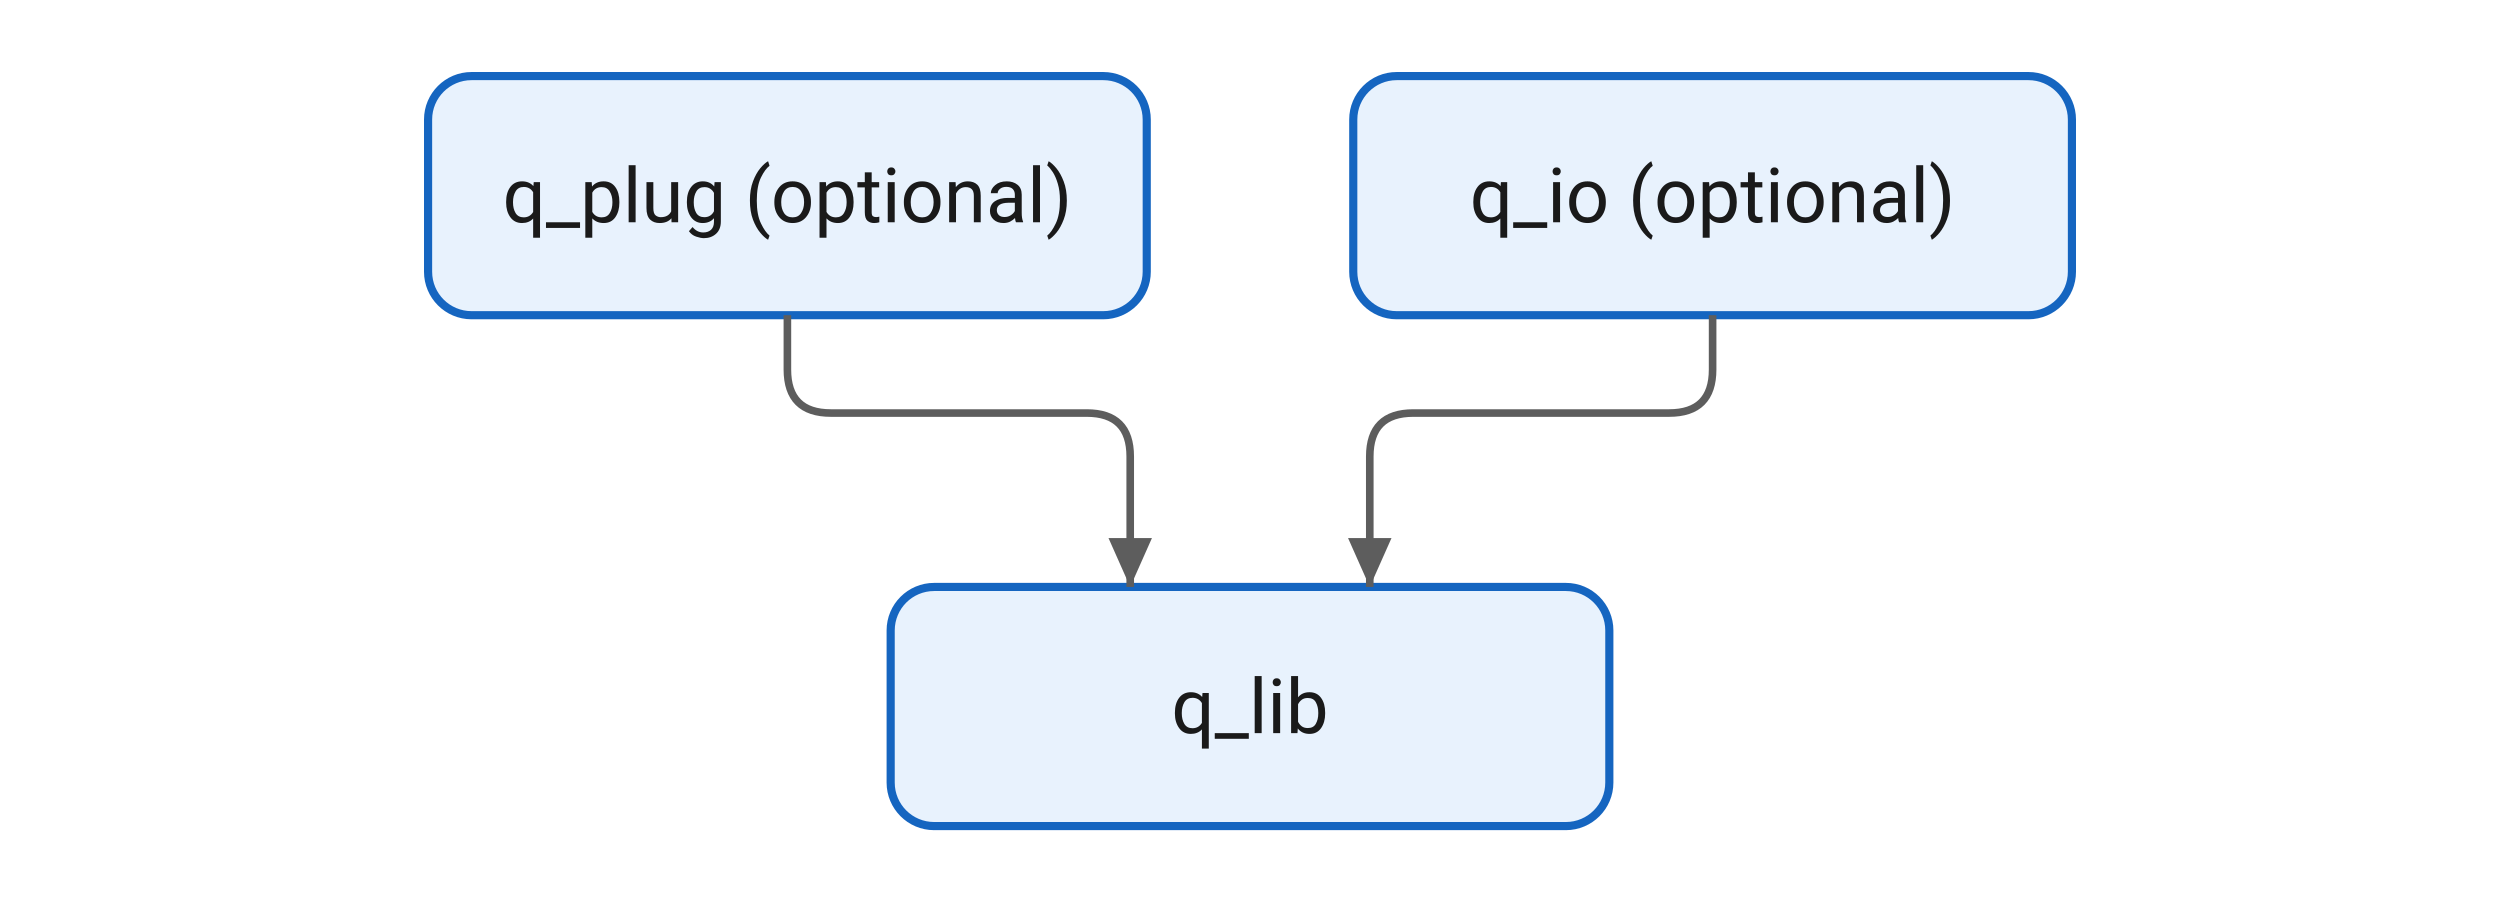
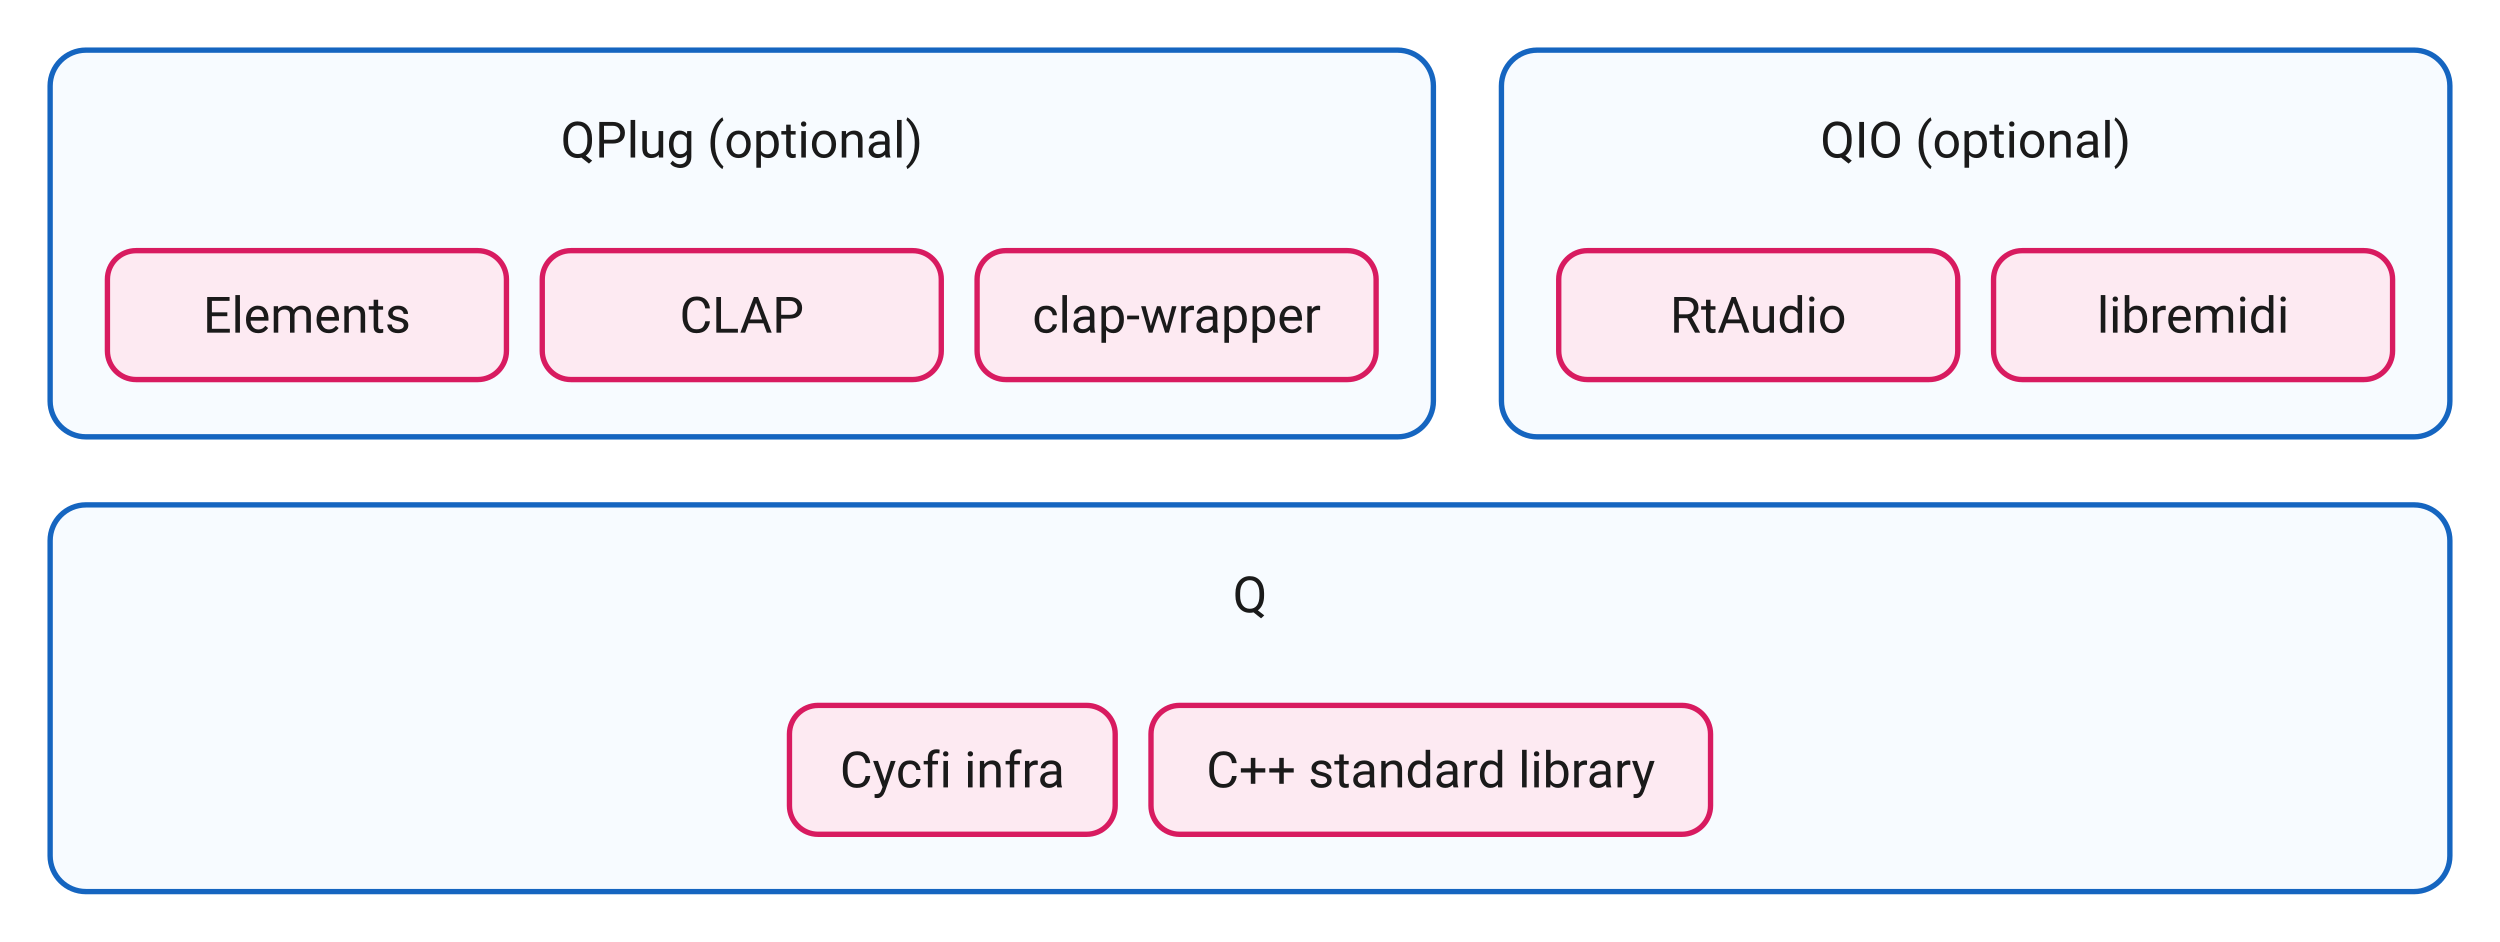
- <svg xmlns="http://www.w3.org/2000/svg" width="460" height="166" viewBox="0 0 460 166" font-family="-apple-system, BlinkMacSystemFont, &quot;Segoe UI&quot;, Roboto, Helvetica, Arial, sans-serif, &quot;Apple Color Emoji&quot;, &quot;Segoe UI Emoji&quot;, &quot;Segoe UI Symbol&quot;" font-size="14">
-   <rect x="78.766" y="14" width="132.234" height="44" rx="8" fill="#e8f2fd" stroke="#1565c0" stroke-width="1.5" />
-   <text x="144.883" y="40.9" text-anchor="middle" fill="#1a1a1a">q_plug (optional)</text>
-   <rect x="249" y="14" width="132.234" height="44" rx="8" fill="#e8f2fd" stroke="#1565c0" stroke-width="1.5" />
-   <text x="315.117" y="40.9" text-anchor="middle" fill="#1a1a1a">q_io (optional)</text>
-   <rect x="163.883" y="108" width="132.234" height="44" rx="8" fill="#e8f2fd" stroke="#1565c0" stroke-width="1.5" />
-   <text x="230" y="134.9" text-anchor="middle" fill="#1a1a1a">q_lib</text>
-   <path d="M 144.88 58 L 144.88 68 Q 144.88 76 152.88 76 L 199.96 76 Q 207.96 76 207.96 84 L 207.96 108" fill="none" stroke="#5d5d5d" stroke-width="1.4" />
-   <path d="M 315.12 58 L 315.12 68 Q 315.12 76 307.12 76 L 260.04 76 Q 252.04 76 252.04 84 L 252.04 108" fill="none" stroke="#5d5d5d" stroke-width="1.4" />
-   <polygon points="207.961,108 203.961,99 211.961,99" fill="#5d5d5d" />
-   <polygon points="252.039,108 248.039,99 256.039,99" fill="#5d5d5d" />
+ <svg xmlns="http://www.w3.org/2000/svg" width="698.188" height="263" viewBox="0 0 698.188 263" font-family="-apple-system, BlinkMacSystemFont, &quot;Segoe UI&quot;, Roboto, Helvetica, Arial, sans-serif, &quot;Apple Color Emoji&quot;, &quot;Segoe UI Emoji&quot;, &quot;Segoe UI Symbol&quot;" font-size="14">
+   <rect x="14" y="141" width="670.188" height="108" rx="10" fill="#f7fbff" stroke="#1565c0" stroke-width="1.5" />
+   <text x="349.094" y="171" text-anchor="middle" fill="#1a1a1a">Q</text>
+   <rect x="14" y="14" width="386.312" height="108" rx="10" fill="#f7fbff" stroke="#1565c0" stroke-width="1.5" />
+   <text x="207.156" y="44" text-anchor="middle" fill="#1a1a1a">QPlug (optional)</text>
+   <rect x="419.312" y="14" width="264.875" height="108" rx="10" fill="#f7fbff" stroke="#1565c0" stroke-width="1.5" />
+   <text x="551.75" y="44" text-anchor="middle" fill="#1a1a1a">QIO (optional)</text>
+   <rect x="30" y="70" width="111.438" height="36" rx="8" fill="#fdeaf2" stroke="#d81b60" stroke-width="1.5" />
+   <text x="85.719" y="92.9" text-anchor="middle" fill="#1a1a1a">Elements</text>
+   <rect x="151.438" y="70" width="111.438" height="36" rx="8" fill="#fdeaf2" stroke="#d81b60" stroke-width="1.5" />
+   <text x="207.156" y="92.9" text-anchor="middle" fill="#1a1a1a">CLAP</text>
+   <rect x="272.875" y="70" width="111.438" height="36" rx="8" fill="#fdeaf2" stroke="#d81b60" stroke-width="1.5" />
+   <text x="328.594" y="92.9" text-anchor="middle" fill="#1a1a1a">clap-wrapper</text>
+   <rect x="435.312" y="70" width="111.438" height="36" rx="8" fill="#fdeaf2" stroke="#d81b60" stroke-width="1.5" />
+   <text x="491.031" y="92.9" text-anchor="middle" fill="#1a1a1a">RtAudio</text>
+   <rect x="556.75" y="70" width="111.438" height="36" rx="8" fill="#fdeaf2" stroke="#d81b60" stroke-width="1.5" />
+   <text x="612.469" y="92.9" text-anchor="middle" fill="#1a1a1a">libremidi</text>
+   <rect x="220.477" y="197" width="90.969" height="36" rx="8" fill="#fdeaf2" stroke="#d81b60" stroke-width="1.5" />
+   <text x="265.961" y="219.9" text-anchor="middle" fill="#1a1a1a">Cycfi infra</text>
+   <rect x="321.445" y="197" width="156.266" height="36" rx="8" fill="#fdeaf2" stroke="#d81b60" stroke-width="1.5" />
+   <text x="399.578" y="219.9" text-anchor="middle" fill="#1a1a1a">C++ standard library</text>
</svg>
